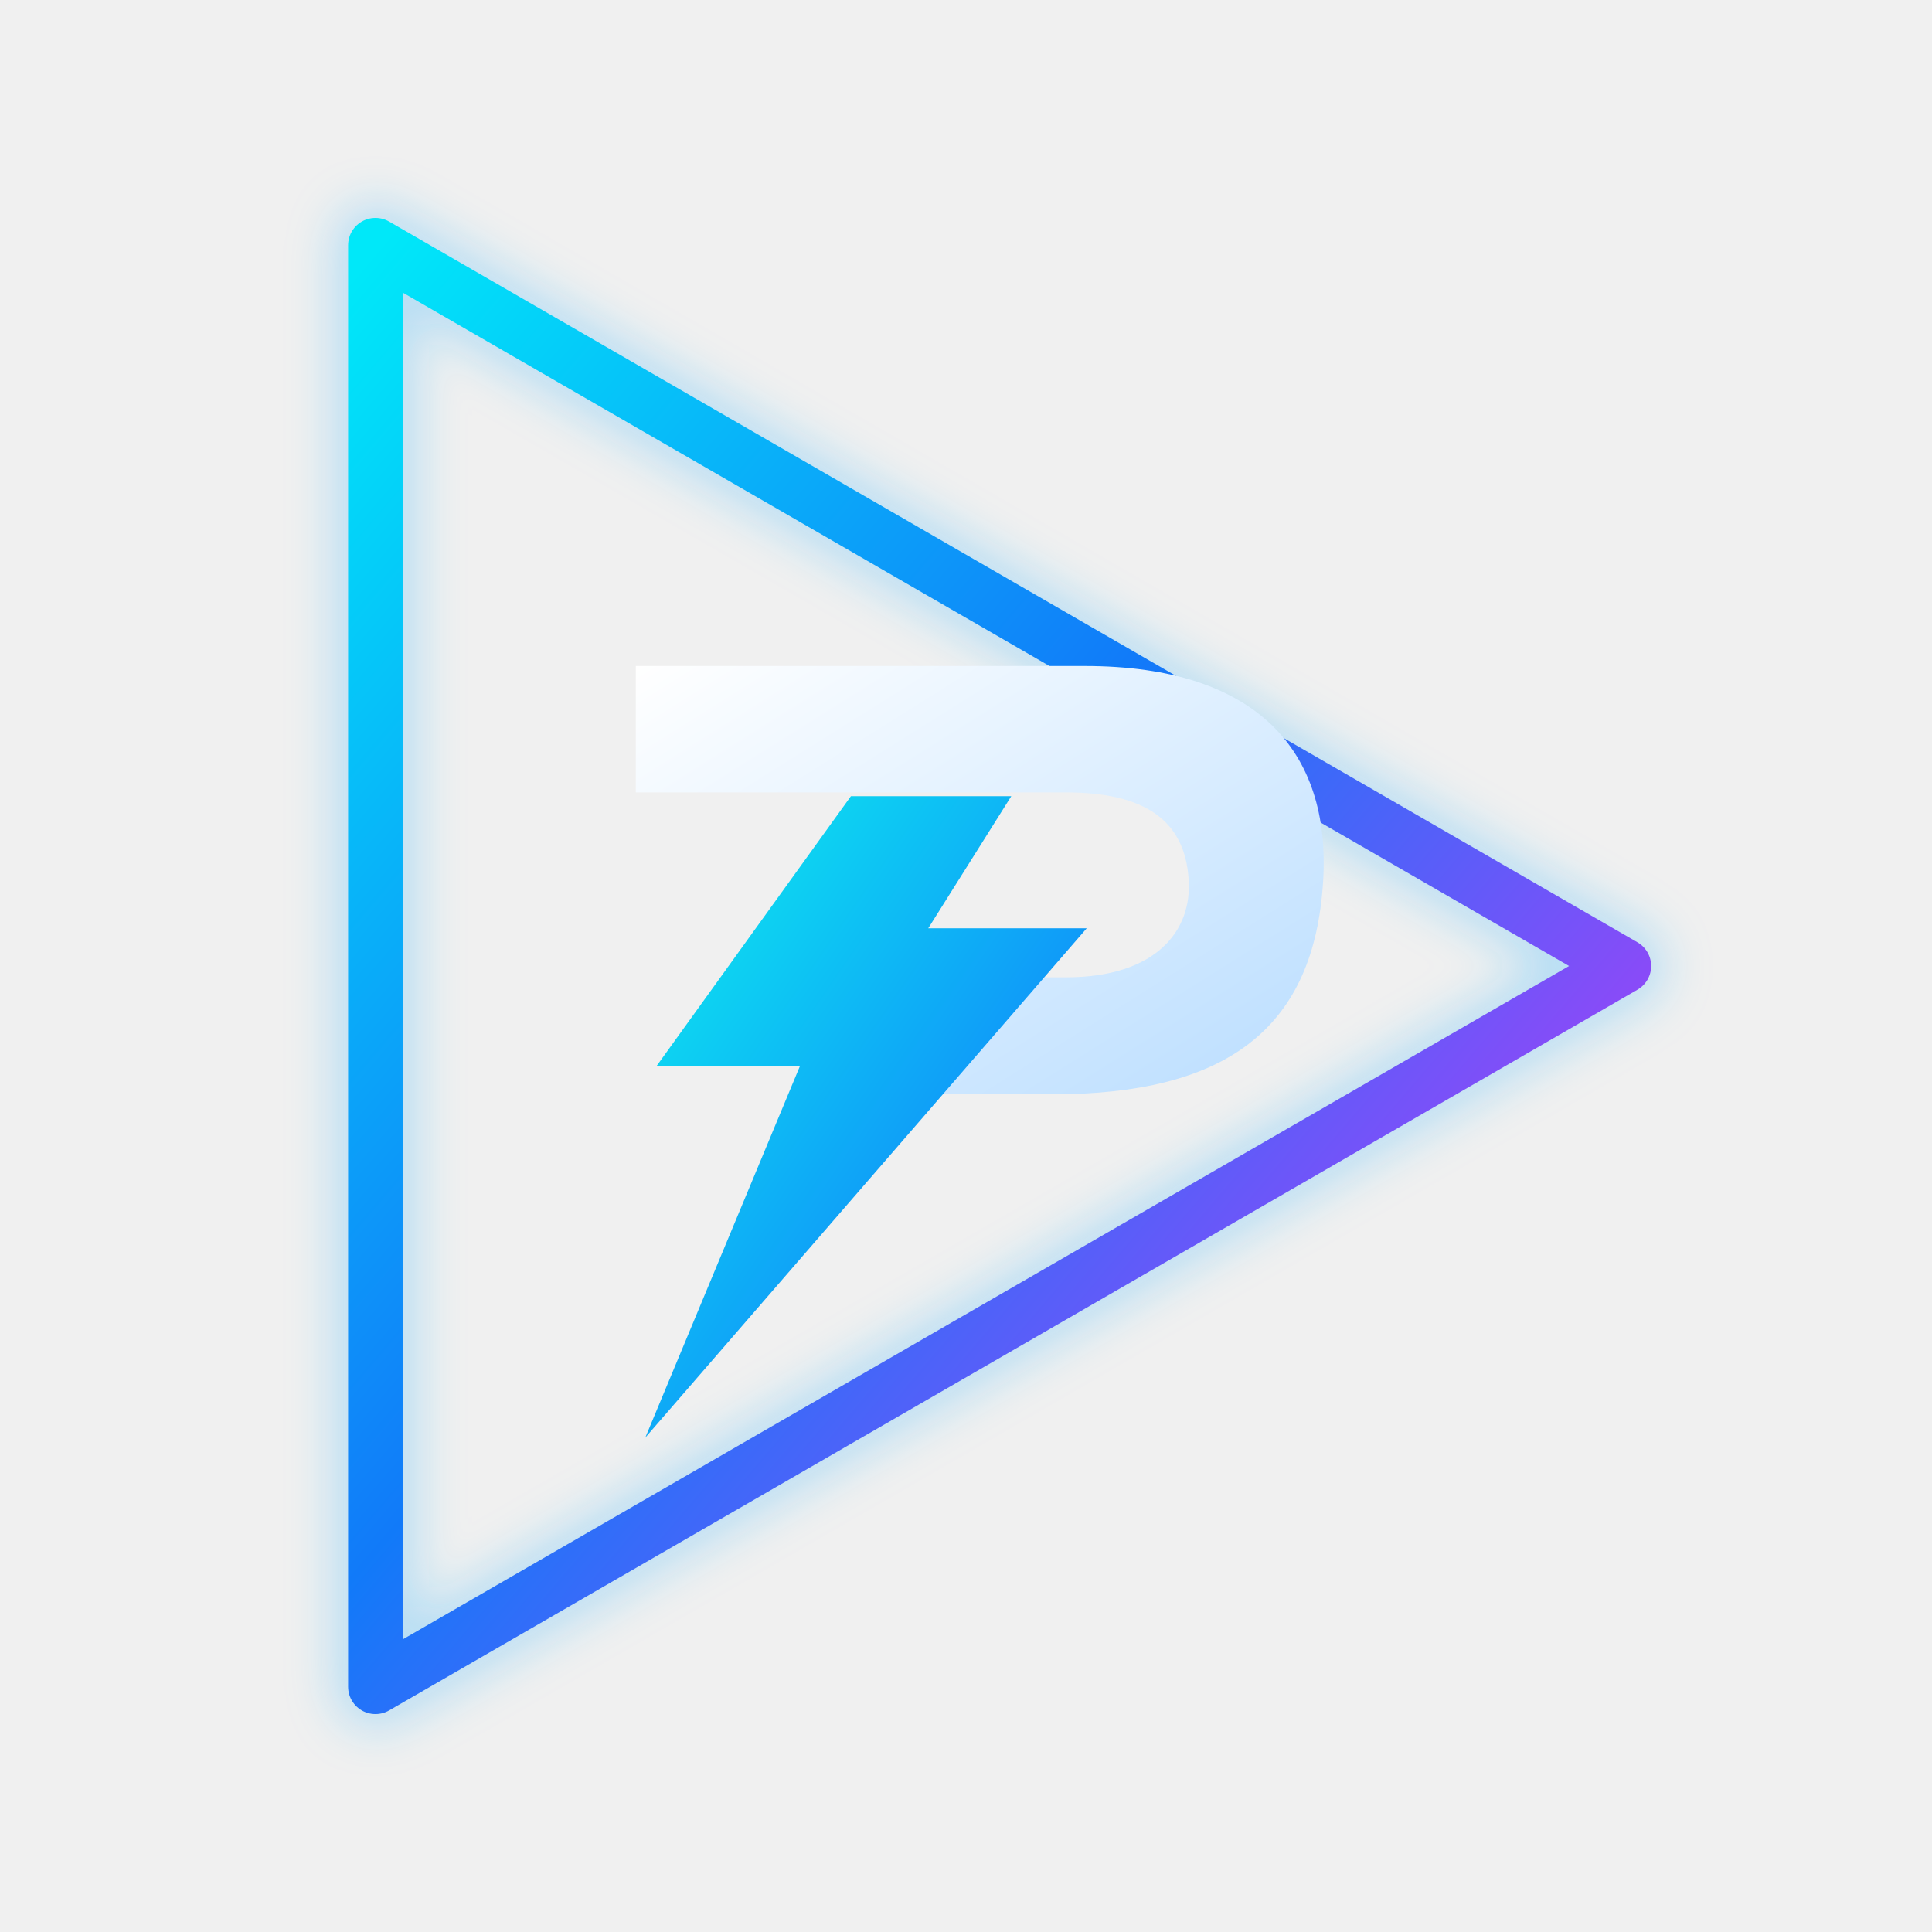
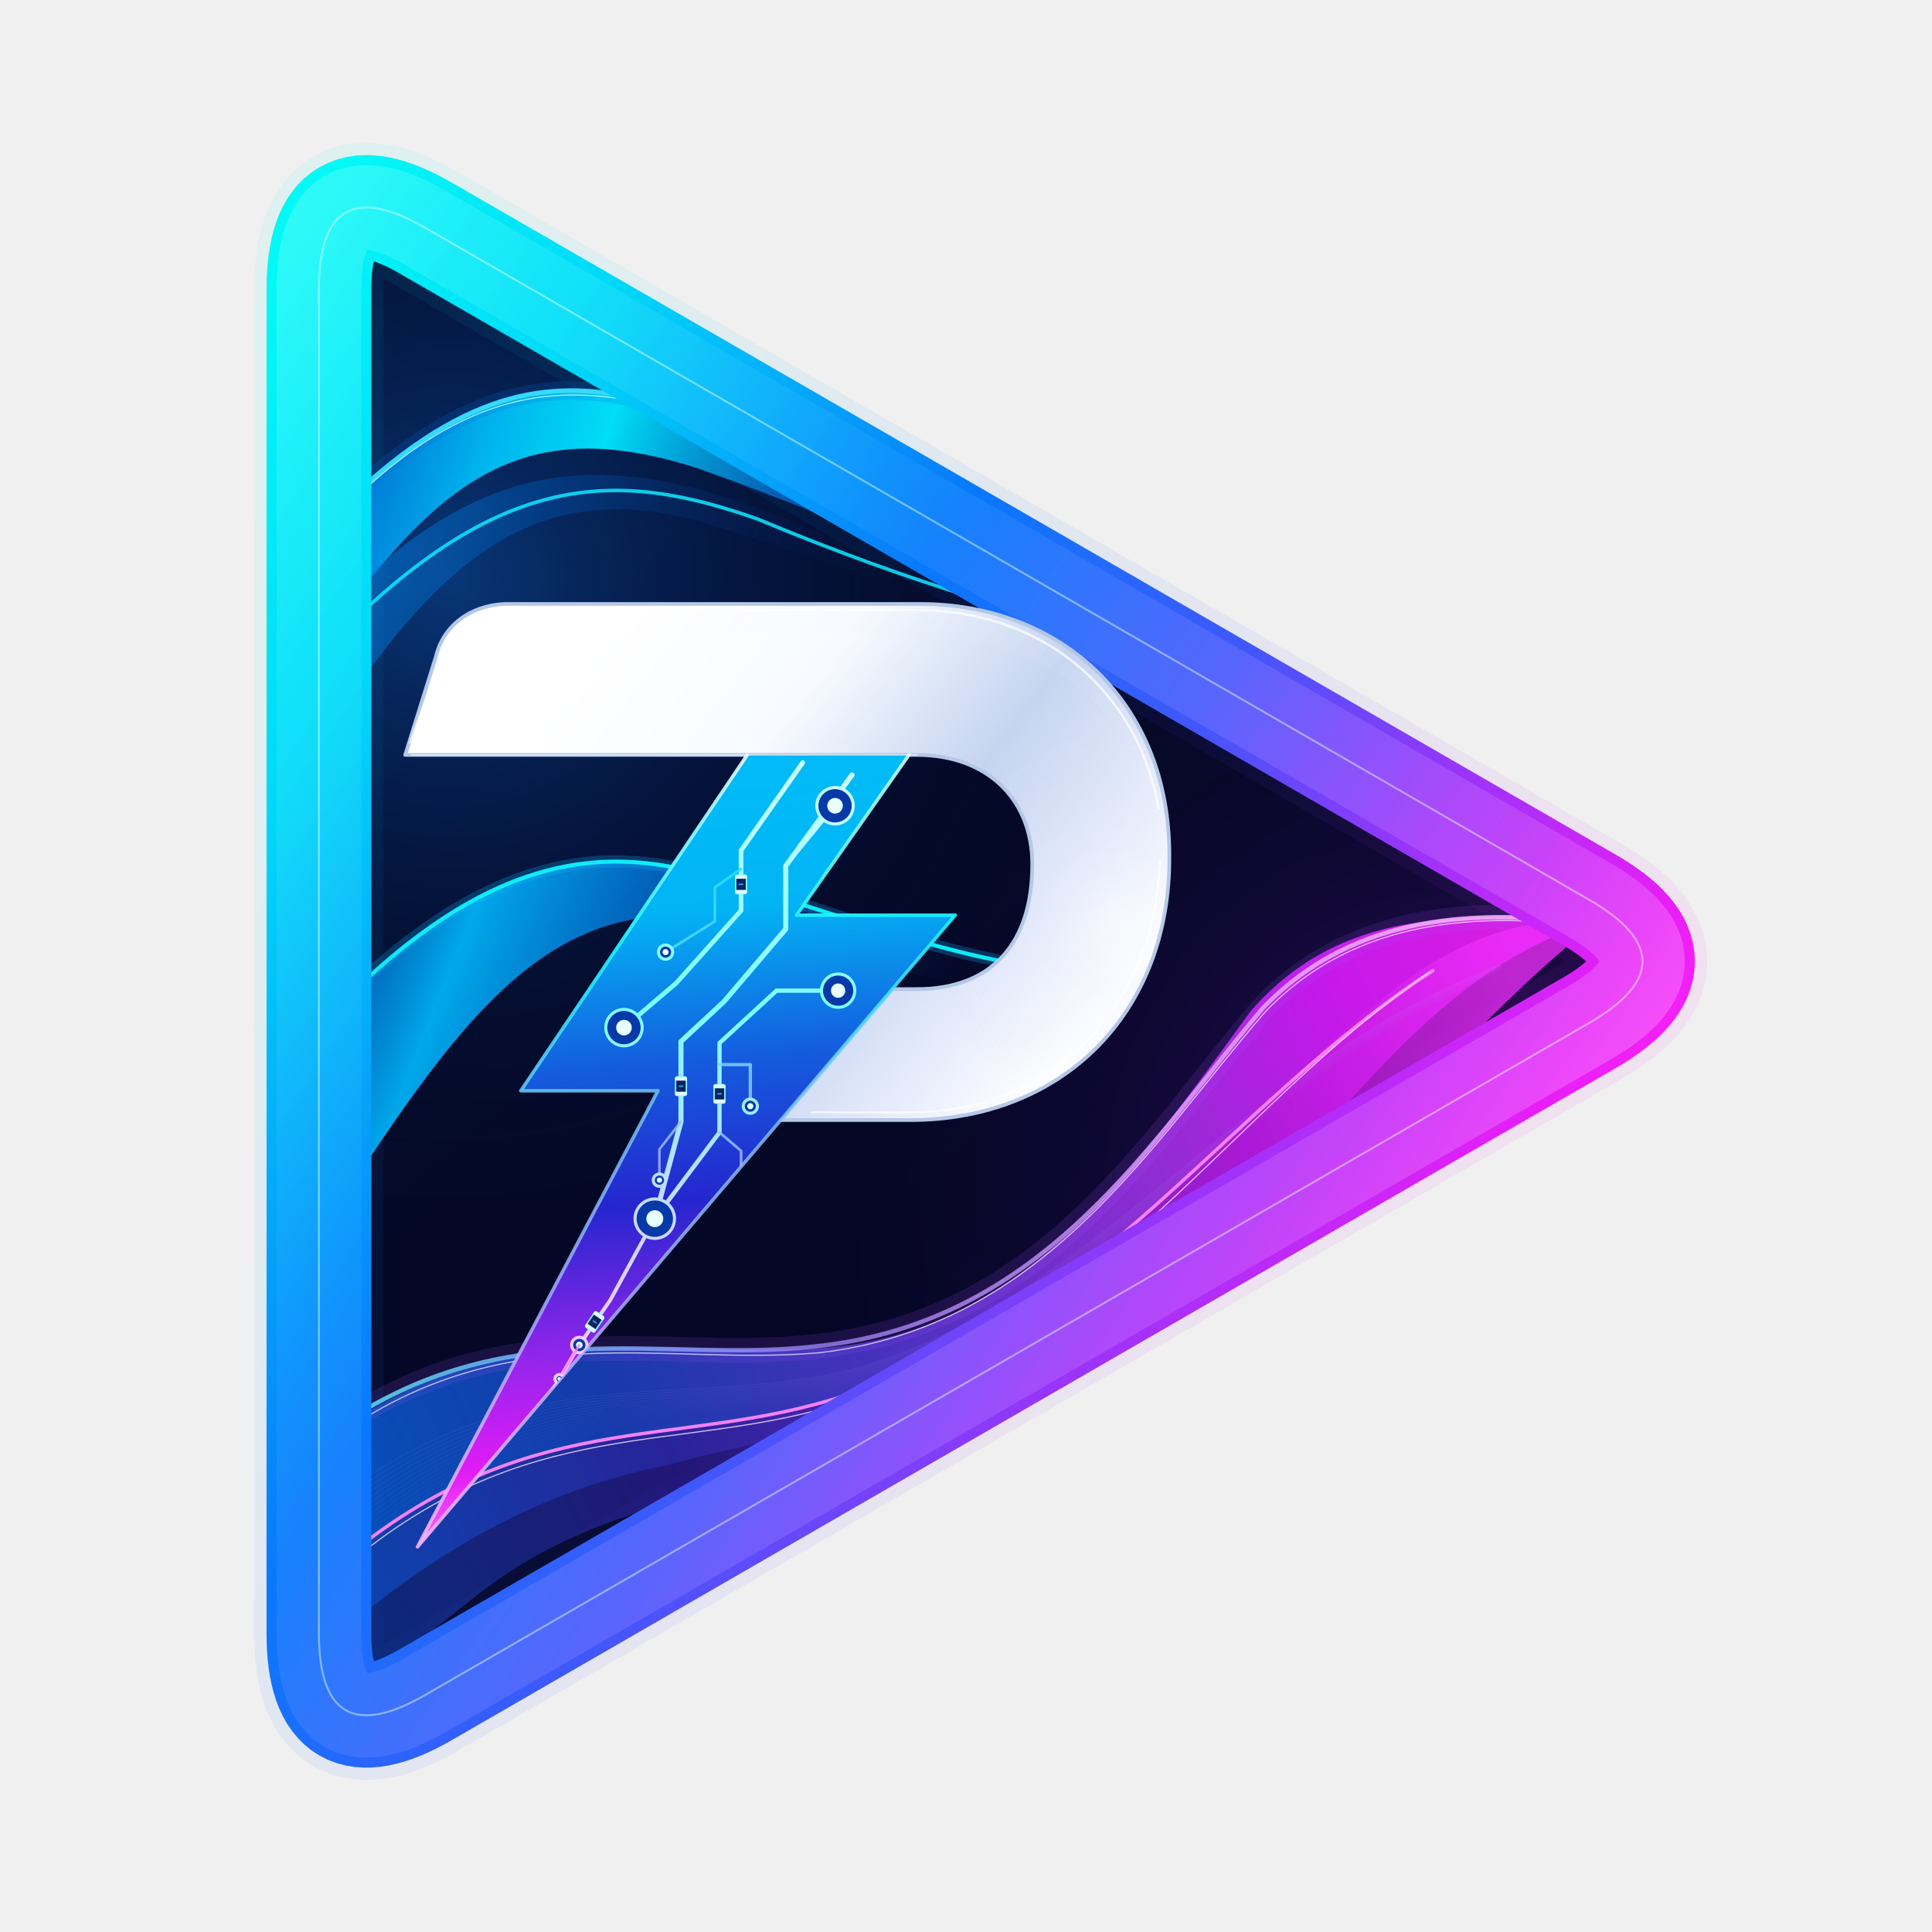
- <svg xmlns="http://www.w3.org/2000/svg" width="1024" height="1024" viewBox="0 0 1024 1024">
+ <svg xmlns="http://www.w3.org/2000/svg" width="4096" height="4096" viewBox="0 0 1254 1254" shape-rendering="geometricPrecision" data-release-status="review-only" data-geometry-revision="v10" data-equilateral-original-side="1032.0000" data-bolt-P-common-slope="-0.851219512">
  <defs>
-     <linearGradient id="bluePurple" x1="0" y1="0" x2="1" y2="1">
-       <stop offset="0" stop-color="#00E8F9" />
-       <stop offset=".45" stop-color="#117AF9" />
-       <stop offset="1" stop-color="#E228F8" />
-     </linearGradient>
-     <linearGradient id="cyanBlue" x1="0" y1="0" x2="1" y2="1">
-       <stop offset="0" stop-color="#0BF2EE" />
-       <stop offset="1" stop-color="#1261FF" />
-     </linearGradient>
-     <linearGradient id="whiteSteel" x1="0" y1="0" x2="1" y2="1">
-       <stop offset="0" stop-color="#FFFFFF" />
-       <stop offset="1" stop-color="#B9DDFF" />
-     </linearGradient>
-     <linearGradient id="navy" x1="0" y1="0" x2="0" y2="1">
-       <stop offset="0" stop-color="#080D2C" />
-       <stop offset="1" stop-color="#030718" />
-     </linearGradient>
-     <filter id="glow">
-       <feGaussianBlur stdDeviation="12" />
-     </filter>
+     <linearGradient id="frameDiagonal" gradientUnits="userSpaceOnUse" x1="195" y1="150" x2="1090" y2="730">
+       <stop offset="0" stop-color="#02F9F6" stop-opacity="1" />
+       <stop offset="0.18" stop-color="#00D8F8" stop-opacity="1" />
+       <stop offset="0.43" stop-color="#0879FC" stop-opacity="1" />
+       <stop offset="0.62" stop-color="#4057FC" stop-opacity="1" />
+       <stop offset="0.77" stop-color="#9934F9" stop-opacity="1" />
+       <stop offset="0.92" stop-color="#E71EF7" stop-opacity="1" />
+       <stop offset="1" stop-color="#FF22F6" stop-opacity="1" />
+     </linearGradient>
+     <linearGradient id="frameLeft" gradientUnits="userSpaceOnUse" x1="178" y1="120" x2="187" y2="1115">
+       <stop offset="0" stop-color="#46FFFF" stop-opacity="1" />
+       <stop offset="0.33" stop-color="#00D8FB" stop-opacity="1" />
+       <stop offset="0.68" stop-color="#006FFA" stop-opacity="1" />
+       <stop offset="1" stop-color="#2C52FB" stop-opacity="1" />
+     </linearGradient>
+     <linearGradient id="frameUpper" gradientUnits="userSpaceOnUse" x1="255" y1="102" x2="1092" y2="620">
+       <stop offset="0" stop-color="#00FFFF" stop-opacity="1" />
+       <stop offset="0.34" stop-color="#078CFB" stop-opacity="1" />
+       <stop offset="0.57" stop-color="#4450FF" stop-opacity="1" />
+       <stop offset="0.79" stop-color="#B42AF9" stop-opacity="1" />
+       <stop offset="1" stop-color="#F313F7" stop-opacity="1" />
+     </linearGradient>
+     <linearGradient id="frameBottom" gradientUnits="userSpaceOnUse" x1="300" y1="1136" x2="1106" y2="652">
+       <stop offset="0" stop-color="#1467F9" stop-opacity="1" />
+       <stop offset="0.26" stop-color="#645FFD" stop-opacity="1" />
+       <stop offset="0.55" stop-color="#8D3DFC" stop-opacity="1" />
+       <stop offset="0.82" stop-color="#DE23FB" stop-opacity="1" />
+       <stop offset="1" stop-color="#FC25FA" stop-opacity="1" />
+     </linearGradient>
+     <linearGradient id="frameHighlight" gradientUnits="userSpaceOnUse" x1="187" y1="104" x2="1050" y2="710">
+       <stop offset="0" stop-color="#DFFFFF" stop-opacity="0.98" />
+       <stop offset="0.18" stop-color="#74FAFF" stop-opacity="0.75" />
+       <stop offset="0.42" stop-color="#58B9FF" stop-opacity="0.56" />
+       <stop offset="0.67" stop-color="#D6ABFF" stop-opacity="0.76" />
+       <stop offset="0.88" stop-color="#FCBAFF" stop-opacity="0.78" />
+       <stop offset="1" stop-color="#FFFFFF" stop-opacity="0.96" />
+     </linearGradient>
+     <linearGradient id="background" gradientUnits="userSpaceOnUse" x1="238" y1="170" x2="1000" y2="1110">
+       <stop offset="0" stop-color="#030D2C" stop-opacity="1" />
+       <stop offset="0.53" stop-color="#040725" stop-opacity="1" />
+       <stop offset="0.83" stop-color="#09032B" stop-opacity="1" />
+       <stop offset="1" stop-color="#1A0641" stop-opacity="1" />
+     </linearGradient>
+     <radialGradient id="lightBlue" gradientUnits="userSpaceOnUse" cx="293" cy="375" r="440">
+       <stop offset="0" stop-color="#0E69D0" stop-opacity="0.46" />
+       <stop offset="0.42" stop-color="#09479D" stop-opacity="0.2" />
+       <stop offset="1" stop-color="#050729" stop-opacity="0" />
+     </radialGradient>
+     <radialGradient id="lightPink" gradientUnits="userSpaceOnUse" cx="948" cy="768" r="430">
+       <stop offset="0" stop-color="#A416CB" stop-opacity="0.36" />
+       <stop offset="0.33" stop-color="#751DBA" stop-opacity="0.17" />
+       <stop offset="1" stop-color="#09042D" stop-opacity="0" />
+     </radialGradient>
+     <linearGradient id="waveTopFill" gradientUnits="userSpaceOnUse" x1="214" y1="288" x2="714" y2="434">
+       <stop offset="0" stop-color="#006DDF" stop-opacity="0.86" />
+       <stop offset="0.19" stop-color="#00BFF8" stop-opacity="0.93" />
+       <stop offset="0.33" stop-color="#00E1FA" stop-opacity="0.98" />
+       <stop offset="0.56" stop-color="#0474D8" stop-opacity="0.73" />
+       <stop offset="0.82" stop-color="#042B74" stop-opacity="0.38" />
+       <stop offset="1" stop-color="#020B37" stop-opacity="0" />
+     </linearGradient>
+     <linearGradient id="waveTopInner" gradientUnits="userSpaceOnUse" x1="234" y1="288" x2="620" y2="401">
+       <stop offset="0" stop-color="#0388EA" stop-opacity="0.67" />
+       <stop offset="0.32" stop-color="#0053AF" stop-opacity="0.47" />
+       <stop offset="0.6" stop-color="#052A6E" stop-opacity="0.33" />
+       <stop offset="1" stop-color="#030A31" stop-opacity="0" />
+     </linearGradient>
+     <linearGradient id="waveMiddle" gradientUnits="userSpaceOnUse" x1="220" y1="573" x2="611" y2="728">
+       <stop offset="0" stop-color="#0060D3" stop-opacity="0.65" />
+       <stop offset="0.21" stop-color="#00B5FA" stop-opacity="0.92" />
+       <stop offset="0.46" stop-color="#0274DD" stop-opacity="0.78" />
+       <stop offset="0.73" stop-color="#063C96" stop-opacity="0.37" />
+       <stop offset="1" stop-color="#070B33" stop-opacity="0" />
+     </linearGradient>
+     <linearGradient id="waveLower" gradientUnits="userSpaceOnUse" x1="224" y1="960" x2="996" y2="628">
+       <stop offset="0" stop-color="#0658CC" stop-opacity="0.88" />
+       <stop offset="0.21" stop-color="#1943C2" stop-opacity="0.85" />
+       <stop offset="0.44" stop-color="#5C39DE" stop-opacity="0.82" />
+       <stop offset="0.67" stop-color="#9C30E2" stop-opacity="0.91" />
+       <stop offset="0.84" stop-color="#CF19F5" stop-opacity="0.94" />
+       <stop offset="1" stop-color="#EE1FF5" stop-opacity="0.9" />
+     </linearGradient>
+     <linearGradient id="waveLowerDeep" gradientUnits="userSpaceOnUse" x1="229" y1="1071" x2="991" y2="655">
+       <stop offset="0" stop-color="#0F3EA7" stop-opacity="0.72" />
+       <stop offset="0.28" stop-color="#2D1C92" stop-opacity="0.82" />
+       <stop offset="0.51" stop-color="#5921B4" stop-opacity="0.86" />
+       <stop offset="0.76" stop-color="#A915D1" stop-opacity="0.81" />
+       <stop offset="1" stop-color="#F02DFC" stop-opacity="0.86" />
+     </linearGradient>
+     <linearGradient id="waveShine" gradientUnits="userSpaceOnUse" x1="230" y1="921" x2="1035" y2="603">
+       <stop offset="0" stop-color="#53E1FF" stop-opacity="0.94" />
+       <stop offset="0.35" stop-color="#A88AFF" stop-opacity="0.79" />
+       <stop offset="0.65" stop-color="#DF9AFF" stop-opacity="0.91" />
+       <stop offset="1" stop-color="#FFBAFA" stop-opacity="0.98" />
+     </linearGradient>
+     <linearGradient id="platinum" gradientUnits="userSpaceOnUse" x1="285" y1="390" x2="718" y2="725">
+       <stop offset="0" stop-color="#FFFFFF" stop-opacity="1" />
+       <stop offset="0.18" stop-color="#FFFFFF" stop-opacity="1" />
+       <stop offset="0.41" stop-color="#F7FAFF" stop-opacity="1" />
+       <stop offset="0.63" stop-color="#C5D4F0" stop-opacity="1" />
+       <stop offset="0.8" stop-color="#E8EDFC" stop-opacity="1" />
+       <stop offset="0.92" stop-color="#FFFFFF" stop-opacity="1" />
+       <stop offset="1" stop-color="#F7F9FF" stop-opacity="1" />
+     </linearGradient>
+     <linearGradient id="pSheen" gradientUnits="userSpaceOnUse" x1="315" y1="393" x2="615" y2="625">
+       <stop offset="0" stop-color="#FFFFFF" stop-opacity="0.91" />
+       <stop offset="0.33" stop-color="#FFFFFF" stop-opacity="0.2" />
+       <stop offset="0.67" stop-color="#DCE7FA" stop-opacity="0.18" />
+       <stop offset="1" stop-color="#FFFFFF" stop-opacity="0.04" />
+     </linearGradient>
+     <radialGradient id="pSheenRight" gradientUnits="userSpaceOnUse" cx="721" cy="596" r="125">
+       <stop offset="0" stop-color="#FFFFFF" stop-opacity="0.42" />
+       <stop offset="0.52" stop-color="#C2D1F2" stop-opacity="0.14" />
+       <stop offset="1" stop-color="#8C9ACD" stop-opacity="0" />
+     </radialGradient>
+     <linearGradient id="boltFill" gradientUnits="userSpaceOnUse" x1="379" y1="515" x2="420" y2="994">
+       <stop offset="0" stop-color="#00BBF8" stop-opacity="1" />
+       <stop offset="0.17" stop-color="#03B4F5" stop-opacity="1" />
+       <stop offset="0.37" stop-color="#145DDE" stop-opacity="1" />
+       <stop offset="0.56" stop-color="#2526CE" stop-opacity="1" />
+       <stop offset="0.75" stop-color="#9025EB" stop-opacity="1" />
+       <stop offset="0.9" stop-color="#E11BF6" stop-opacity="1" />
+       <stop offset="1" stop-color="#FF66FA" stop-opacity="1" />
+     </linearGradient>
+     <linearGradient id="boltRim" gradientUnits="userSpaceOnUse" x1="354" y1="508" x2="406" y2="995">
+       <stop offset="0" stop-color="#E8FFFF" stop-opacity="0.96" />
+       <stop offset="0.23" stop-color="#18F4FF" stop-opacity="1" />
+       <stop offset="0.44" stop-color="#80CDFF" stop-opacity="0.85" />
+       <stop offset="0.7" stop-color="#A5AEFF" stop-opacity="0.92" />
+       <stop offset="1" stop-color="#FFB7FC" stop-opacity="0.96" />
+     </linearGradient>
+     <linearGradient id="pcbStroke" gradientUnits="userSpaceOnUse" x1="436" y1="490" x2="391" y2="956">
+       <stop offset="0" stop-color="#CFFFFF" stop-opacity="1" />
+       <stop offset="0.34" stop-color="#79FCFF" stop-opacity="1" />
+       <stop offset="0.59" stop-color="#BCDEFF" stop-opacity="1" />
+       <stop offset="0.82" stop-color="#F1CAFF" stop-opacity="1" />
+       <stop offset="1" stop-color="#FFD1FF" stop-opacity="1" />
+     </linearGradient>
+     <linearGradient id="pcbBlue" gradientUnits="userSpaceOnUse" x1="444" y1="510" x2="411" y2="897">
+       <stop offset="0" stop-color="#09E7FF" stop-opacity="0.92" />
+       <stop offset="0.5" stop-color="#87CCFF" stop-opacity="0.85" />
+       <stop offset="1" stop-color="#FF77FB" stop-opacity="0.76" />
+     </linearGradient>
+     <clipPath id="frameInteriorClip">
+       <path d="M 207 188 L 207 1060 Q 207 1140 276.282 1100 L 1031.456 664 Q 1100.738 624 1031.456 584 L 276.282 148 Q 207 108 207 188 Z" fill="#FFFFFF" />
+     </clipPath>
+     <clipPath id="pLetterClip">
+       <path d="M 330 392 L 597 392 C 689 392 759 456 759 555 C 760 658 689 727 591 727 L 506.788 727 L 579.141 642 L 595 642 C 644 642 670 612 670 561 C 670 519 641 490 595 490 L 263 490 L 283 426 C 288 405 307 392 330 392 Z" fill="#FFFFFF" />
+     </clipPath>
+     <clipPath id="boltBoundaryClip">
+       <path d="M 485 490 L 590 490 L 517 594 L 620 594 L 271 1004 L 427 708 L 338 708 Z" fill="#FFFFFF" />
+     </clipPath>
  </defs>
-   <polygon points="199,130 860.64,512 199,894" fill="none" stroke="#18ABFF" stroke-width="45" stroke-linejoin="round" opacity=".25" filter="url(#glow)" />
-   <polygon points="199,130 860.64,512 199,894" fill="none" stroke="url(#bluePurple)" stroke-width="29" stroke-linejoin="round" />
-   <path d="M337 353 H575 C668 353 707 400 701 471 C695 546 649 580 558 580 H479 L518 518 H565 C613 518 632 493 630 466 C628 435 607 420 565 420 H337 Z" fill="url(#whiteSteel)" />
-   <path d="M451 422 L348 565 H424 L342 762 L576 492 H492 L536 422 Z" fill="url(#cyanBlue)" />
+   <g id="play-frame">
+     <path d="M 207 188 L 207 1060 Q 207 1140 276.282 1100 L 1031.456 664 Q 1100.738 624 1031.456 584 L 276.282 148 Q 207 108 207 188 Z" fill="url(#background)" stroke="none" />
+     <path d="M 207 188 L 207 1060 Q 207 1140 276.282 1100 L 1031.456 664 Q 1100.738 624 1031.456 584 L 276.282 148 Q 207 108 207 188 Z" fill="none" stroke="url(#frameDiagonal)" stroke-width="84" stroke-opacity=".07" stroke-linejoin="round" />
+   </g>
+   <g id="interior-waves" clip-path="url(#frameInteriorClip)">
+     <rect x="210" y="140" width="870" height="1010" fill="url(#lightBlue)" />
+     <rect x="210" y="140" width="870" height="1010" fill="url(#lightPink)" />
+     <path d="M 215 336 C 301 248 358 246 411 259 C 543 283 622 349 773 424 C 645 385 568 345 453 304 C 347 270 290 303 215 410 Z" fill="url(#waveTopFill)" />
+     <path d="M 214 398 C 314 292 395 294 498 332 C 583 367 678 396 740 417 C 627 399 530 362 463 341 C 359 309 293 350 215 471 Z" fill="url(#waveTopInner)" opacity=".90" />
+     <path d="M 218 332 C 300 251 357 247 411 258 C 538 284 634 355 768 421" fill="none" stroke="#0069D8" stroke-width="12" stroke-opacity="0.19" stroke-linecap="round" stroke-linejoin="round" />
+     <path d="M 218 333 C 300 251 357 247 411 258 C 538 284 634 355 768 421" fill="none" stroke="#38DEFF" stroke-width="3.0" stroke-opacity="0.95" stroke-linecap="round" stroke-linejoin="round" />
+     <path d="M 219 335 C 298 253 359 251 410 260 C 541 286 633 353 769 423" fill="none" stroke="#C6FFFF" stroke-width="0.72" stroke-opacity="0.83" stroke-linecap="round" stroke-linejoin="round" />
+     <path d="M 216 416 C 324 306 399 304 492 337 C 600 382 671 400 746 419" fill="none" stroke="#10E7FF" stroke-width="2.3" stroke-opacity="0.86" stroke-linecap="round" stroke-linejoin="round" />
+     <path d="M 214 663 C 315 549 395 550 466 569 C 558 594 624 632 716 635 C 586 657 524 596 454 596 C 345 582 284 687 214 790 Z" fill="url(#waveMiddle)" />
+     <path d="M 215 656 C 319 550 397 548 468 571 C 558 597 629 628 715 632" fill="none" stroke="#0AB4FF" stroke-width="8" stroke-opacity="0.25" stroke-linecap="round" stroke-linejoin="round" />
+     <path d="M 215 658 C 319 550 397 548 468 571 C 558 597 629 628 715 632" fill="none" stroke="#0FF5FF" stroke-width="2.6" stroke-opacity="0.94" stroke-linecap="round" stroke-linejoin="round" />
+     <path d="M 218 930 C 325 853 426 881 533 875 C 666 866 740 754 812 656 C 870 590 946 592 1033 599 C 916 634 847 764 756 846 C 665 922 550 918 433 951 C 335 970 264 1023 218 1062 Z" fill="url(#waveLower)" />
+     <path d="M 218 1015 C 340 910 437 943 550 906 C 708 860 795 721 920 631 C 975 596 1007 597 1034 600 C 880 727 837 844 681 920 C 568 975 430 942 310 1035 C 260 1075 241 1091 217 1081 Z" fill="url(#waveLowerDeep)" opacity=".89" />
+     <path d="M 218 927 C 330 850 430 885 528 874 C 679 859 748 738 820 654 C 881 591 962 591 1030 599" fill="none" stroke="#A84FFC" stroke-width="16" stroke-opacity="0.14" stroke-linecap="round" stroke-linejoin="round" />
+     <path d="M 218 927 C 330 850 430 885 528 874 C 679 859 748 738 820 654 C 881 591 962 591 1030 599" fill="none" stroke="url(#waveShine)" stroke-width="2.8" stroke-opacity="0.92" stroke-linecap="round" stroke-linejoin="round" />
+     <path d="M 219 932 C 331 853 430 887 532 878 C 678 861 748 741 821 657 C 881 594 963 593 1030 601" fill="none" stroke="#FFFFFF" stroke-width="0.75" stroke-opacity="0.68" stroke-linecap="round" stroke-linejoin="round" />
+     <path d="M 215 1019 C 340 910 437 943 551 905 C 710 857 798 716 930 630" fill="none" stroke="#FF87FB" stroke-width="2.2" stroke-opacity="0.94" stroke-linecap="round" stroke-linejoin="round" />
+     <path d="M 218 1022 C 341 914 440 946 552 909 C 716 862 800 718 928 631" fill="none" stroke="#FFE4FF" stroke-width="0.75" stroke-opacity="0.78" stroke-linecap="round" stroke-linejoin="round" />
+     <path d="M 229.00 965.00 C 350.00 881.00 442.00 915.00 552.00 889.00 C 710.00 846.00 802 692.00 974 626.00" fill="none" stroke="#AE85F6" stroke-width="0.42" stroke-opacity="0.14" stroke-linecap="round" stroke-linejoin="round" />
+     <path d="M 229.74 968.20 C 350.64 882.60 442.32 916.28 552.70 889.64 C 710.32 846.32 802 692.96 974 626.32" fill="none" stroke="#AE85F6" stroke-width="0.42" stroke-opacity="0.132" stroke-linecap="round" stroke-linejoin="round" />
+     <path d="M 230.47 971.40 C 351.28 884.20 442.64 917.56 553.41 890.28 C 710.64 846.64 802 693.92 974 626.64" fill="none" stroke="#AE85F6" stroke-width="0.42" stroke-opacity="0.124" stroke-linecap="round" stroke-linejoin="round" />
+     <path d="M 231.21 974.60 C 351.92 885.80 442.96 918.84 554.11 890.92 C 710.96 846.96 802 694.88 974 626.96" fill="none" stroke="#AE85F6" stroke-width="0.42" stroke-opacity="0.116" stroke-linecap="round" stroke-linejoin="round" />
+     <path d="M 231.94 977.80 C 352.56 887.40 443.28 920.12 554.82 891.56 C 711.28 847.28 802 695.84 974 627.28" fill="none" stroke="#AE85F6" stroke-width="0.42" stroke-opacity="0.108" stroke-linecap="round" stroke-linejoin="round" />
+     <path d="M 232.68 981.00 C 353.20 889.00 443.60 921.40 555.52 892.20 C 711.60 847.60 802 696.80 974 627.60" fill="none" stroke="#AE85F6" stroke-width="0.42" stroke-opacity="0.1" stroke-linecap="round" stroke-linejoin="round" />
+     <path d="M 233.42 984.20 C 353.84 890.60 443.92 922.68 556.22 892.84 C 711.92 847.92 802 697.76 974 627.92" fill="none" stroke="#AE85F6" stroke-width="0.42" stroke-opacity="0.092" stroke-linecap="round" stroke-linejoin="round" />
+     <path d="M 234.15 987.40 C 354.48 892.20 444.24 923.96 556.93 893.48 C 712.24 848.24 802 698.72 974 628.24" fill="none" stroke="#AE85F6" stroke-width="0.42" stroke-opacity="0.084" stroke-linecap="round" stroke-linejoin="round" />
+     <path d="M 234.89 990.60 C 355.12 893.80 444.56 925.24 557.63 894.12 C 712.56 848.56 802 699.68 974 628.56" fill="none" stroke="#AE85F6" stroke-width="0.42" stroke-opacity="0.076" stroke-linecap="round" stroke-linejoin="round" />
+     <path d="M 235.62 993.80 C 355.76 895.40 444.88 926.52 558.34 894.76 C 712.88 848.88 802 700.64 974 628.88" fill="none" stroke="#AE85F6" stroke-width="0.42" stroke-opacity="0.068" stroke-linecap="round" stroke-linejoin="round" />
+     <path d="M 236.36 997.00 C 356.40 897.00 445.20 927.80 559.04 895.40 C 713.20 849.20 802 701.60 974 629.20" fill="none" stroke="#AE85F6" stroke-width="0.42" stroke-opacity="0.06" stroke-linecap="round" stroke-linejoin="round" />
+     <path d="M 237.10 1000.20 C 357.04 898.60 445.52 929.08 559.74 896.04 C 713.52 849.52 802 702.56 974 629.52" fill="none" stroke="#AE85F6" stroke-width="0.42" stroke-opacity="0.052" stroke-linecap="round" stroke-linejoin="round" />
+     <path d="M 237.83 1003.40 C 357.68 900.20 445.84 930.36 560.45 896.68 C 713.84 849.84 802 703.52 974 629.84" fill="none" stroke="#AE85F6" stroke-width="0.42" stroke-opacity="0.044" stroke-linecap="round" stroke-linejoin="round" />
+     <path d="M 238.57 1006.60 C 358.32 901.80 446.16 931.64 561.15 897.32 C 714.16 850.16 802 704.48 974 630.16" fill="none" stroke="#AE85F6" stroke-width="0.42" stroke-opacity="0.036" stroke-linecap="round" stroke-linejoin="round" />
+   </g>
+   <g id="frame-highlights" data-construction="equilateral; rounded quadratic corners; uniform centerline width=68" data-side-length="1032.000000" data-centerline-A="207.0,108.0" data-centerline-B="207.0,1140.0" data-centerline-C="1100.738217,624.000000">
+     <path d="M 207 188 L 207 1060 Q 207 1140 276.282 1100 L 1031.456 664 Q 1100.738 624 1031.456 584 L 276.282 148 Q 207 108 207 188 Z" fill="none" stroke="url(#frameDiagonal)" stroke-width="68" stroke-linejoin="round" stroke-linecap="round" />
+     <path d="M 207 188 L 207 1060 Q 207 1140 276.282 1100 L 1031.456 664 Q 1100.738 624 1031.456 584 L 276.282 148 Q 207 108 207 188 Z" fill="none" stroke="url(#frameHighlight)" stroke-width="55" stroke-opacity=".22" stroke-linejoin="round" stroke-linecap="round" />
+     <path d="M 207 188 L 207 1060 Q 207 1140 276.282 1100 L 1031.456 664 Q 1100.738 624 1031.456 584 L 276.282 148 Q 207 108 207 188 Z" fill="none" stroke="#E8FFFF" stroke-width="1.25" stroke-opacity=".46" stroke-linejoin="round" stroke-linecap="round" />
+   </g>
+   <g id="platinum-P">
+     <path d="M 330 392 L 597 392 C 689 392 759 456 759 555 C 760 658 689 727 591 727 L 506.788 727 L 579.141 642 L 595 642 C 644 642 670 612 670 561 C 670 519 641 490 595 490 L 263 490 L 283 426 C 288 405 307 392 330 392 Z" fill="url(#platinum)" stroke="#B4C7E6" stroke-width="2.4" stroke-linejoin="round" />
+     <g clip-path="url(#pLetterClip)">
+       <path d="M 288 485 L 300 424 C 309 401 327 398 358 397 L 586 397 C 682 397 725 436 748 516 C 718 448 683 418 587 411 L 330 407 C 310 408 305 437 294 486 Z" fill="url(#pSheen)" opacity=".70" />
+       <rect x="465" y="476" width="330" height="270" fill="url(#pSheenRight)" opacity=".51" />
+       <path d="M 266 482 L 287 426 C 291 407 308 395 331 396 H 595 C 681 396 740 453 752 525" fill="none" stroke="#FFFFFF" stroke-width="1.55" stroke-opacity="0.72" stroke-linecap="round" stroke-linejoin="round" />
+       <path d="M 527 722 H 591 C 685 722 750 651 753 558" fill="none" stroke="#FFFFFF" stroke-width="1.25" stroke-opacity="0.69" stroke-linecap="round" stroke-linejoin="round" />
+     </g>
+   </g>
+   <g id="circuit-lightning-bolt">
+     <path d="M 485 490 L 590 490 L 517 594 L 620 594 L 271 1004 L 427 708 L 338 708 Z" fill="url(#boltFill)" />
+     <path d="M 590 490 L 517 594 L 620 594 L 271 1004 L 427 708 L 338 708 L 485 490" fill="none" stroke="url(#boltRim)" stroke-width="2.25" stroke-opacity="0.92" stroke-linecap="round" stroke-linejoin="round" />
+     <g clip-path="url(#boltBoundaryClip)">
+       <path d="M 521 495 L 481 552 L 481 591 L 439 638 L 405 667" fill="none" stroke="url(#pcbStroke)" stroke-width="3.00" stroke-linecap="round" stroke-linejoin="round" />
+       <path d="M 553 503 L 510 562 L 510 603 L 470 650 L 442 676 L 442 728 L 425 791" fill="none" stroke="url(#pcbStroke)" stroke-width="3.30" stroke-linecap="round" stroke-linejoin="round" />
+       <path d="M 544 643 L 504 643 L 467 677 L 467 735 L 425 791" fill="none" stroke="url(#pcbStroke)" stroke-width="2.80" stroke-linecap="round" stroke-linejoin="round" />
+       <path d="M 467 691 L 487 691 L 487 718" fill="none" stroke="url(#pcbBlue)" stroke-width="2.15" stroke-linecap="round" stroke-linejoin="round" />
+       <path d="M 425 791 L 396 844 L 376 873 L 331 950" fill="none" stroke="url(#pcbStroke)" stroke-width="2.45" stroke-linecap="round" stroke-linejoin="round" />
+       <path d="M 481 564 L 464 576 L 464 598 L 432 618" fill="none" stroke="url(#pcbBlue)" stroke-width="1.75" stroke-linecap="round" stroke-linejoin="round" />
+       <path d="M 510 562 L 542 523" fill="none" stroke="url(#pcbStroke)" stroke-width="2.20" stroke-linecap="round" stroke-linejoin="round" />
+       <path d="M 442 728 L 428 746 L 428 766" fill="none" stroke="url(#pcbBlue)" stroke-width="1.65" stroke-linecap="round" stroke-linejoin="round" />
+       <path d="M 467 735 L 481 747 L 481 768" fill="none" stroke="url(#pcbBlue)" stroke-width="1.75" stroke-linecap="round" stroke-linejoin="round" />
+       <circle cx="542" cy="523" r="11.80" fill="#0739A8" stroke="url(#pcbStroke)" stroke-width="2.0" />
+       <circle cx="542" cy="523" r="5.07" fill="#E8FFFF" />
+       <circle cx="405" cy="667" r="11.80" fill="#0739A8" stroke="url(#pcbStroke)" stroke-width="2.0" />
+       <circle cx="405" cy="667" r="5.07" fill="#E8FFFF" />
+       <circle cx="544" cy="643" r="10.80" fill="#0739A8" stroke="url(#pcbStroke)" stroke-width="2.0" />
+       <circle cx="544" cy="643" r="4.64" fill="#E8FFFF" />
+       <circle cx="425" cy="791" r="12.80" fill="#0739A8" stroke="url(#pcbStroke)" stroke-width="2.0" />
+       <circle cx="425" cy="791" r="5.50" fill="#E8FFFF" />
+       <circle cx="487" cy="718" r="4.60" fill="#0739A8" stroke="url(#pcbStroke)" stroke-width="2.0" />
+       <circle cx="487" cy="718" r="1.98" fill="#E8FFFF" />
+       <circle cx="432" cy="618" r="4.60" fill="#0739A8" stroke="url(#pcbStroke)" stroke-width="2.0" />
+       <circle cx="432" cy="618" r="1.98" fill="#E8FFFF" />
+       <circle cx="376" cy="873" r="5.00" fill="#0739A8" stroke="url(#pcbStroke)" stroke-width="2.0" />
+       <circle cx="376" cy="873" r="2.15" fill="#E8FFFF" />
+       <circle cx="428" cy="766" r="4.00" fill="#0739A8" stroke="url(#pcbStroke)" stroke-width="2.0" />
+       <circle cx="428" cy="766" r="1.72" fill="#E8FFFF" />
+       <circle cx="481" cy="768" r="4.10" fill="#0739A8" stroke="url(#pcbStroke)" stroke-width="2.0" />
+       <circle cx="481" cy="768" r="1.76" fill="#E8FFFF" />
+       <g id="component-R1" transform="rotate(0 481 574)">
+         <rect x="477.50" y="568.00" width="7" height="12" rx="1.1" fill="#09215D" stroke="#7DF7FF" stroke-width=".95" />
+         <rect x="477.25" y="568.00" width="7.5" height="2.4" rx=".35" fill="#DEFAFF" />
+         <rect x="477.25" y="577.60" width="7.5" height="2.4" rx=".35" fill="#DEFAFF" />
+         <path d="M 479.50 574.00 h 3.00" fill="none" stroke="#28A8EE" stroke-width=".9" />
+       </g>
+       <g id="component-R2" transform="rotate(0 442 705)">
+         <rect x="438.50" y="699.00" width="7" height="12" rx="1.1" fill="#09215D" stroke="#7DF7FF" stroke-width=".95" />
+         <rect x="438.25" y="699.00" width="7.5" height="2.4" rx=".35" fill="#DEFAFF" />
+         <rect x="438.25" y="708.60" width="7.5" height="2.4" rx=".35" fill="#DEFAFF" />
+         <path d="M 440.50 705.00 h 3.00" fill="none" stroke="#28A8EE" stroke-width=".9" />
+       </g>
+       <g id="component-R3" transform="rotate(0 467 710)">
+         <rect x="463.50" y="704.00" width="7" height="12" rx="1.1" fill="#09215D" stroke="#7DF7FF" stroke-width=".95" />
+         <rect x="463.25" y="704.00" width="7.5" height="2.4" rx=".35" fill="#DEFAFF" />
+         <rect x="463.25" y="713.60" width="7.5" height="2.4" rx=".35" fill="#DEFAFF" />
+         <path d="M 465.50 710.00 h 3.00" fill="none" stroke="#28A8EE" stroke-width=".9" />
+       </g>
+       <g id="component-R4" transform="rotate(34 386 858)">
+         <rect x="382.50" y="852.00" width="7" height="12" rx="1.1" fill="#09215D" stroke="#7DF7FF" stroke-width=".95" />
+         <rect x="382.25" y="852.00" width="7.5" height="2.4" rx=".35" fill="#DEFAFF" />
+         <rect x="382.25" y="861.60" width="7.5" height="2.4" rx=".35" fill="#DEFAFF" />
+         <path d="M 384.50 858.00 h 3.00" fill="none" stroke="#28A8EE" stroke-width=".9" />
+       </g>
+       <path d="M 376 873 L 363 895" fill="none" stroke="url(#pcbBlue)" stroke-width="1.70" stroke-linecap="round" stroke-linejoin="round" />
+       <circle cx="363" cy="895" r="2.80" fill="#0739A8" stroke="url(#pcbStroke)" stroke-width="2.0" />
+       <circle cx="363" cy="895" r="1.20" fill="#E8FFFF" />
+     </g>
+   </g>
+   <path d="M 267 490 H 595" fill="none" stroke="#F9FEFF" stroke-width="0.80" stroke-opacity="0.68" stroke-linecap="round" stroke-linejoin="round" />
</svg>
